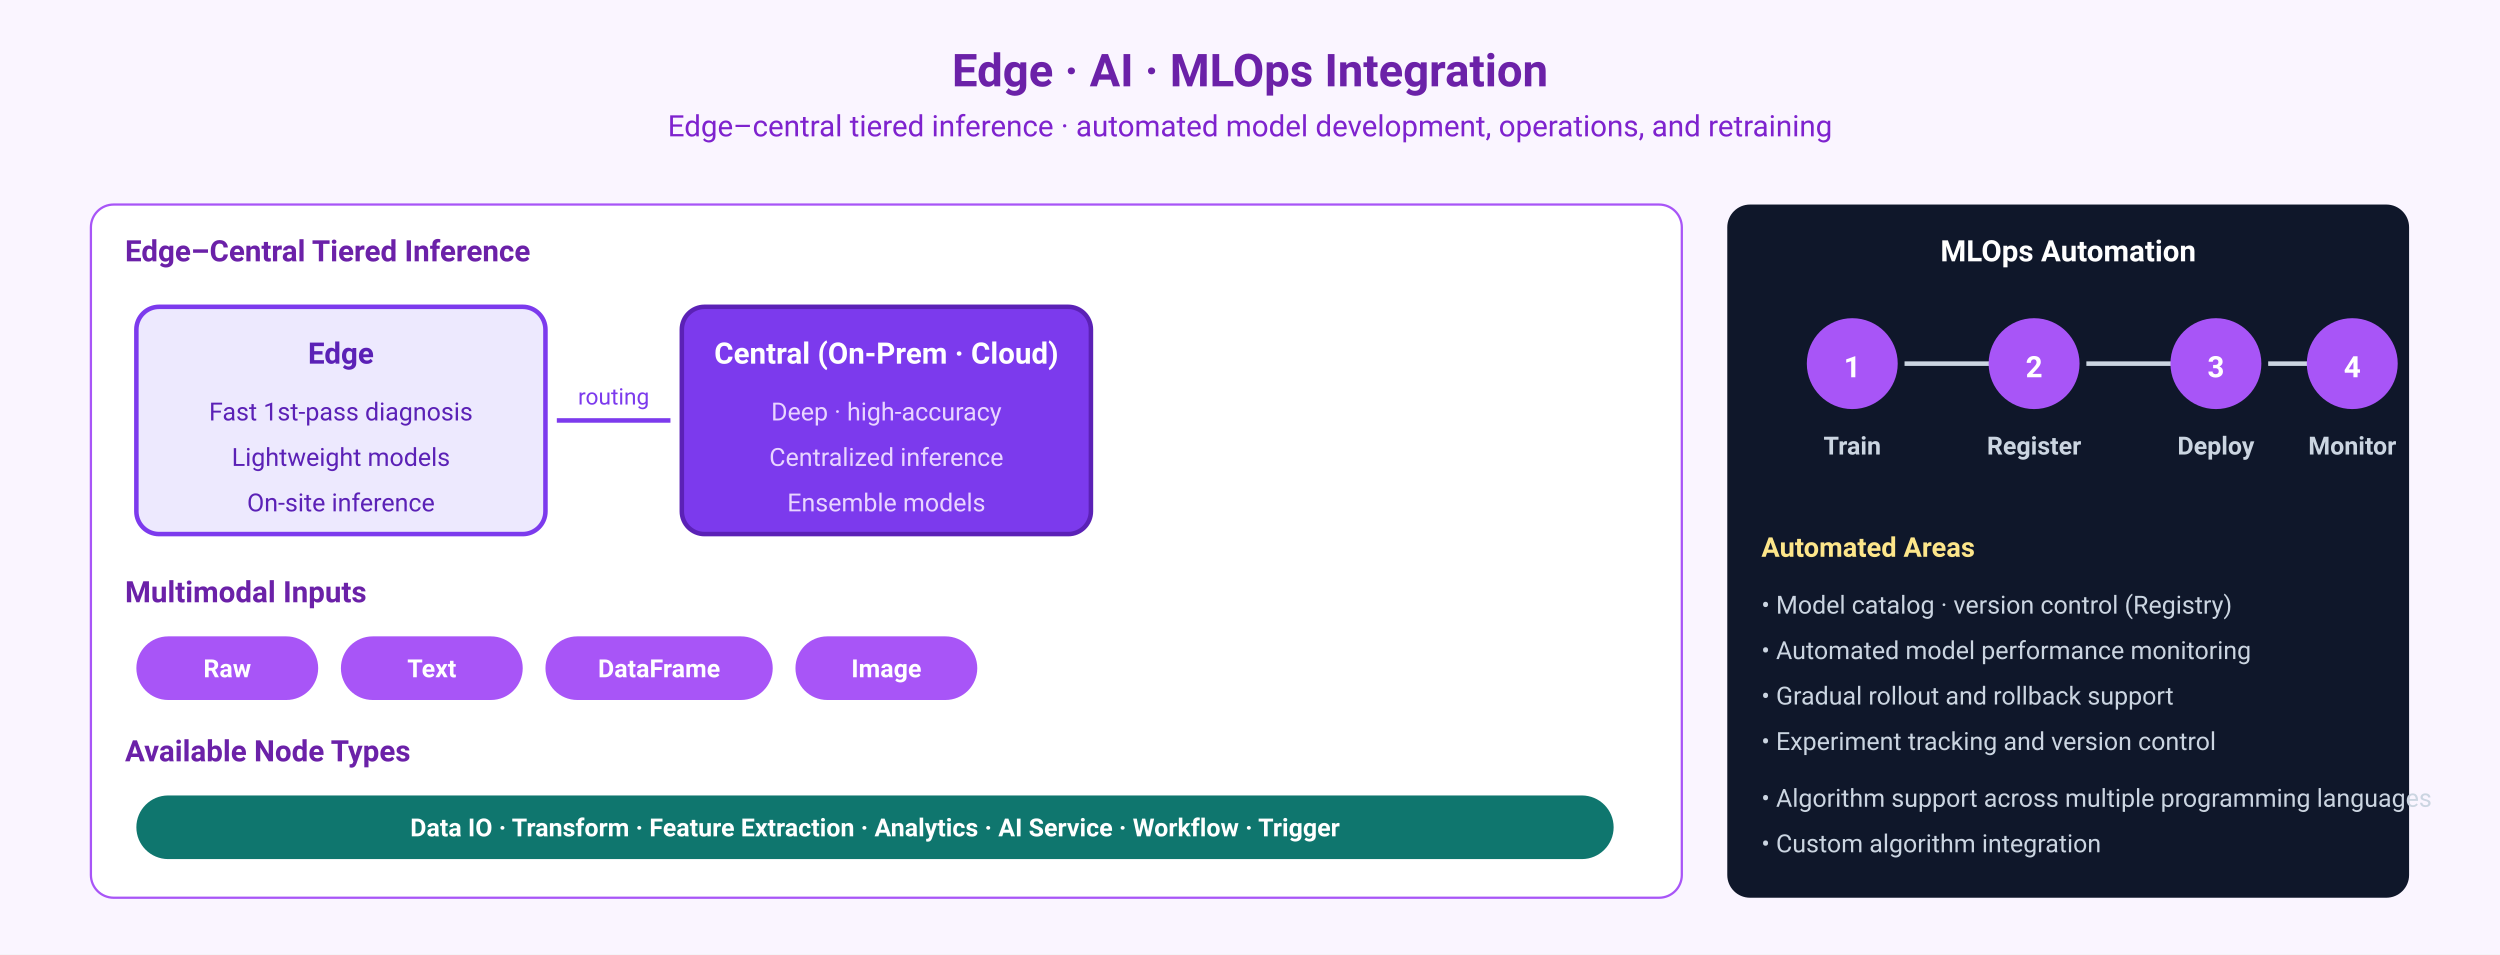
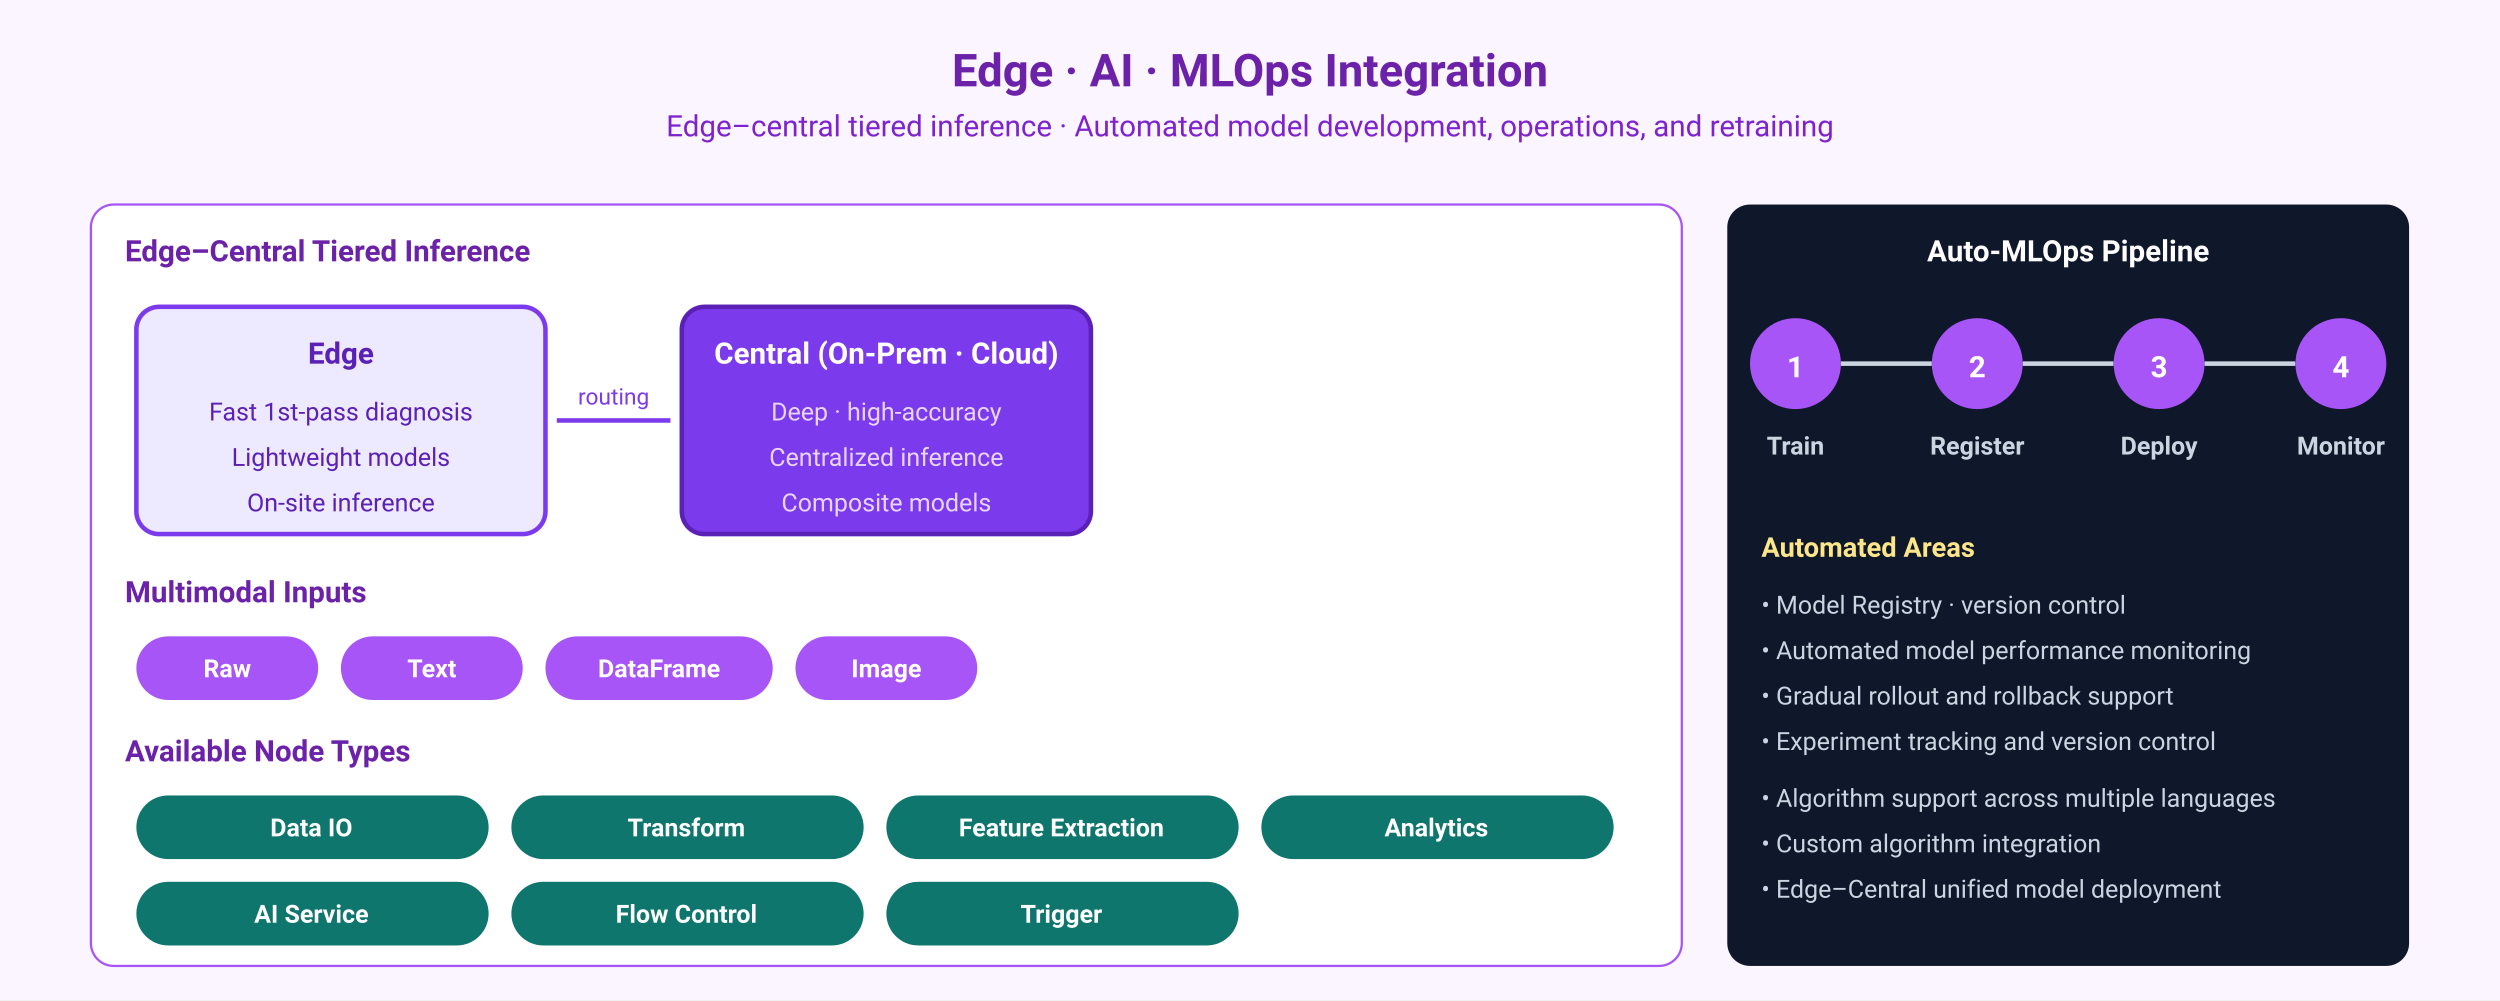
- <svg xmlns="http://www.w3.org/2000/svg" viewBox="0 0 1100 420" font-family="-apple-system,BlinkMacSystemFont,'Segoe UI',Roboto,sans-serif">
-   <rect width="1100" height="420" fill="#faf5ff" />
+ <svg xmlns="http://www.w3.org/2000/svg" viewBox="0 0 1100 440" font-family="-apple-system,BlinkMacSystemFont,'Segoe UI',Roboto,sans-serif">
+   <rect width="1100" height="440" fill="#faf5ff" />
  <text x="550" y="38" text-anchor="middle" font-size="20" font-weight="700" fill="#6b21a8">Edge · AI · MLOps Integration</text>
-   <text x="550" y="60" text-anchor="middle" font-size="13" fill="#7e22ce">Edge–central tiered inference · automated model development, operations, and retraining</text>
-   <rect x="40" y="90" width="700" height="305" rx="10" fill="#ffffff" stroke="#a855f7" />
+   <text x="550" y="60" text-anchor="middle" font-size="13" fill="#7e22ce">Edge–central tiered inference · Automated model development, operations, and retraining</text>
+   <rect x="40" y="90" width="700" height="335" rx="10" fill="#ffffff" stroke="#a855f7" />
  <text x="55" y="115" font-size="13" font-weight="700" fill="#6b21a8">Edge–Central Tiered Inference</text>
  <rect x="60" y="135" width="180" height="100" rx="10" fill="#ede9fe" stroke="#7c3aed" stroke-width="2" />
  <text x="150" y="160" text-anchor="middle" font-size="13" font-weight="700" fill="#5b21b6">Edge</text>
  <text x="150" y="185" text-anchor="middle" font-size="11" fill="#5b21b6">Fast 1st-pass diagnosis</text>
  <text x="150" y="205" text-anchor="middle" font-size="11" fill="#5b21b6">Lightweight models</text>
  <text x="150" y="225" text-anchor="middle" font-size="11" fill="#5b21b6">On-site inference</text>
  <line x1="245" y1="185" x2="295" y2="185" stroke="#7c3aed" stroke-width="2" />
  <text x="270" y="178" text-anchor="middle" font-size="10" fill="#7c3aed">routing</text>
  <rect x="300" y="135" width="180" height="100" rx="10" fill="#7c3aed" stroke="#5b21b6" stroke-width="2" />
  <text x="390" y="160" text-anchor="middle" font-size="13" font-weight="700" fill="#ffffff">Central (On-Prem · Cloud)</text>
  <text x="390" y="185" text-anchor="middle" font-size="11" fill="#e9d5ff">Deep · high-accuracy</text>
  <text x="390" y="205" text-anchor="middle" font-size="11" fill="#e9d5ff">Centralized inference</text>
-   <text x="390" y="225" text-anchor="middle" font-size="11" fill="#e9d5ff">Ensemble models</text>
+   <text x="390" y="225" text-anchor="middle" font-size="11" fill="#e9d5ff">Composite models</text>
  <text x="55" y="265" font-size="13" font-weight="700" fill="#6b21a8">Multimodal Inputs</text>
  <g font-size="11" font-weight="600">
    <rect x="60" y="280" width="80" height="28" rx="14" fill="#a855f7" />
    <text x="100" y="298" text-anchor="middle" fill="#ffffff">Raw</text>
    <rect x="150" y="280" width="80" height="28" rx="14" fill="#a855f7" />
    <text x="190" y="298" text-anchor="middle" fill="#ffffff">Text</text>
    <rect x="240" y="280" width="100" height="28" rx="14" fill="#a855f7" />
    <text x="290" y="298" text-anchor="middle" fill="#ffffff">DataFrame</text>
    <rect x="350" y="280" width="80" height="28" rx="14" fill="#a855f7" />
    <text x="390" y="298" text-anchor="middle" fill="#ffffff">Image</text>
  </g>
  <text x="55" y="335" font-size="13" font-weight="700" fill="#6b21a8">Available Node Types</text>
  <g font-size="11" font-weight="600">
-     <rect x="60" y="350" width="650" height="28" rx="14" fill="#0f766e" />
-     <text x="385" y="368" text-anchor="middle" fill="#ffffff">Data IO · Transform · Feature Extraction · Analytics · AI Service · Workflow · Trigger</text>
+     <rect x="60" y="350" width="155" height="28" rx="14" fill="#0f766e" />
+     <text x="137" y="368" text-anchor="middle" fill="#ffffff">Data IO</text>
+     <rect x="225" y="350" width="155" height="28" rx="14" fill="#0f766e" />
+     <text x="302" y="368" text-anchor="middle" fill="#ffffff">Transform</text>
+     <rect x="390" y="350" width="155" height="28" rx="14" fill="#0f766e" />
+     <text x="467" y="368" text-anchor="middle" fill="#ffffff">Feature Extraction</text>
+     <rect x="555" y="350" width="155" height="28" rx="14" fill="#0f766e" />
+     <text x="632" y="368" text-anchor="middle" fill="#ffffff">Analytics</text>
+     <rect x="60" y="388" width="155" height="28" rx="14" fill="#0f766e" />
+     <text x="137" y="406" text-anchor="middle" fill="#ffffff">AI Service</text>
+     <rect x="225" y="388" width="155" height="28" rx="14" fill="#0f766e" />
+     <text x="302" y="406" text-anchor="middle" fill="#ffffff">Flow Control</text>
+     <rect x="390" y="388" width="155" height="28" rx="14" fill="#0f766e" />
+     <text x="467" y="406" text-anchor="middle" fill="#ffffff">Trigger</text>
  </g>
-   <rect x="760" y="90" width="300" height="305" rx="10" fill="#0f172a" />
-   <text x="910" y="115" text-anchor="middle" font-size="13" font-weight="700" fill="#ffffff">MLOps Automation</text>
+   <rect x="760" y="90" width="300" height="335" rx="10" fill="#0f172a" />
+   <text x="910" y="115" text-anchor="middle" font-size="13" font-weight="700" fill="#ffffff">Auto-MLOps Pipeline</text>
  <g font-weight="600">
-     <circle cx="815" cy="160" r="20" fill="#a855f7" />
-     <text x="815" y="166" text-anchor="middle" font-size="13" fill="#ffffff">1</text>
-     <text x="815" y="200" text-anchor="middle" font-size="11" fill="#cbd5e1">Train</text>
-     <line x1="838" y1="160" x2="887" y2="160" stroke="#cbd5e1" stroke-width="2" />
-     <circle cx="895" cy="160" r="20" fill="#a855f7" />
-     <text x="895" y="166" text-anchor="middle" font-size="13" fill="#ffffff">2</text>
-     <text x="895" y="200" text-anchor="middle" font-size="11" fill="#cbd5e1">Register</text>
-     <line x1="918" y1="160" x2="967" y2="160" stroke="#cbd5e1" stroke-width="2" />
-     <circle cx="975" cy="160" r="20" fill="#a855f7" />
-     <text x="975" y="166" text-anchor="middle" font-size="13" fill="#ffffff">3</text>
-     <text x="975" y="200" text-anchor="middle" font-size="11" fill="#cbd5e1">Deploy</text>
-     <line x1="998" y1="160" x2="1027" y2="160" stroke="#cbd5e1" stroke-width="2" />
-     <circle cx="1035" cy="160" r="20" fill="#a855f7" />
-     <text x="1035" y="166" text-anchor="middle" font-size="13" fill="#ffffff">4</text>
-     <text x="1035" y="200" text-anchor="middle" font-size="11" fill="#cbd5e1">Monitor</text>
+     <circle cx="790" cy="160" r="20" fill="#a855f7" />
+     <text x="790" y="166" text-anchor="middle" font-size="13" fill="#ffffff">1</text>
+     <text x="790" y="200" text-anchor="middle" font-size="11" fill="#cbd5e1">Train</text>
+     <line x1="810" y1="160" x2="850" y2="160" stroke="#cbd5e1" stroke-width="2" />
+     <circle cx="870" cy="160" r="20" fill="#a855f7" />
+     <text x="870" y="166" text-anchor="middle" font-size="13" fill="#ffffff">2</text>
+     <text x="870" y="200" text-anchor="middle" font-size="11" fill="#cbd5e1">Register</text>
+     <line x1="890" y1="160" x2="930" y2="160" stroke="#cbd5e1" stroke-width="2" />
+     <circle cx="950" cy="160" r="20" fill="#a855f7" />
+     <text x="950" y="166" text-anchor="middle" font-size="13" fill="#ffffff">3</text>
+     <text x="950" y="200" text-anchor="middle" font-size="11" fill="#cbd5e1">Deploy</text>
+     <line x1="970" y1="160" x2="1010" y2="160" stroke="#cbd5e1" stroke-width="2" />
+     <circle cx="1030" cy="160" r="20" fill="#a855f7" />
+     <text x="1030" y="166" text-anchor="middle" font-size="13" fill="#ffffff">4</text>
+     <text x="1030" y="200" text-anchor="middle" font-size="11" fill="#cbd5e1">Monitor</text>
  </g>
  <text x="775" y="245" font-size="12" font-weight="700" fill="#fde68a">Automated Areas</text>
-   <text x="775" y="270" font-size="11" fill="#cbd5e1">• Model catalog · version control (Registry)</text>
+   <text x="775" y="270" font-size="11" fill="#cbd5e1">• Model Registry · version control</text>
  <text x="775" y="290" font-size="11" fill="#cbd5e1">• Automated model performance monitoring</text>
  <text x="775" y="310" font-size="11" fill="#cbd5e1">• Gradual rollout and rollback support</text>
  <text x="775" y="330" font-size="11" fill="#cbd5e1">• Experiment tracking and version control</text>
-   <text x="775" y="355" font-size="11" fill="#cbd5e1">• Algorithm support across multiple programming languages</text>
+   <text x="775" y="355" font-size="11" fill="#cbd5e1">• Algorithm support across multiple languages</text>
  <text x="775" y="375" font-size="11" fill="#cbd5e1">• Custom algorithm integration</text>
+   <text x="775" y="395" font-size="11" fill="#cbd5e1">• Edge–Central unified model deployment</text>
</svg>
